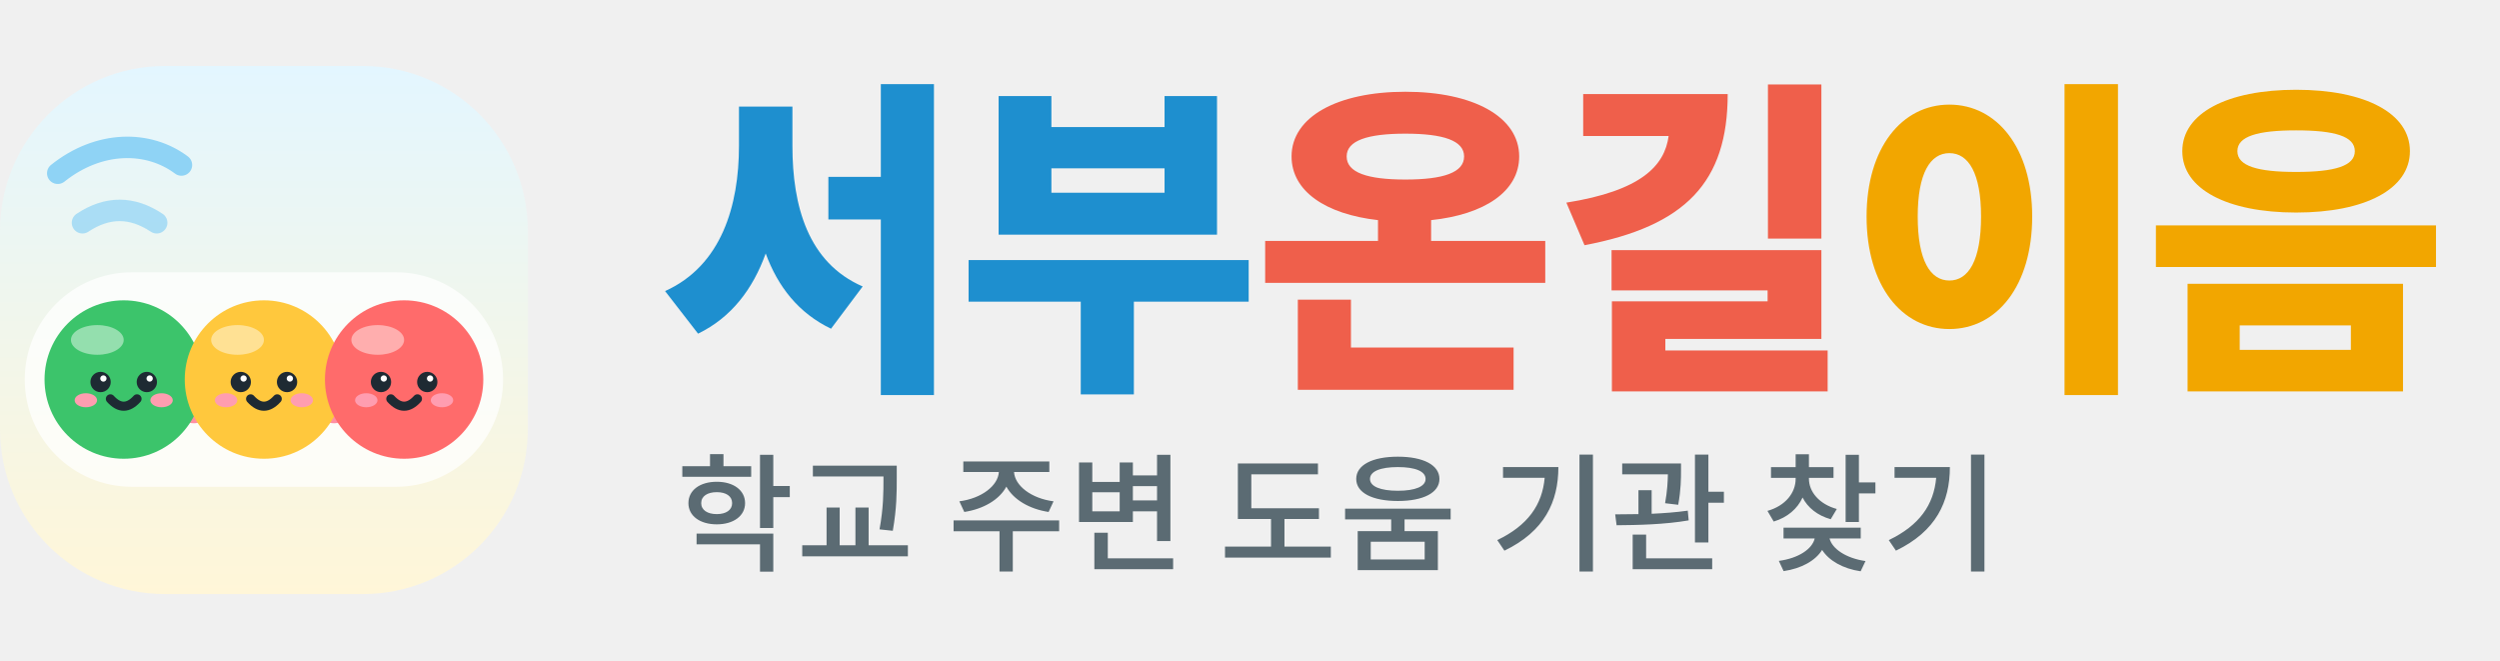
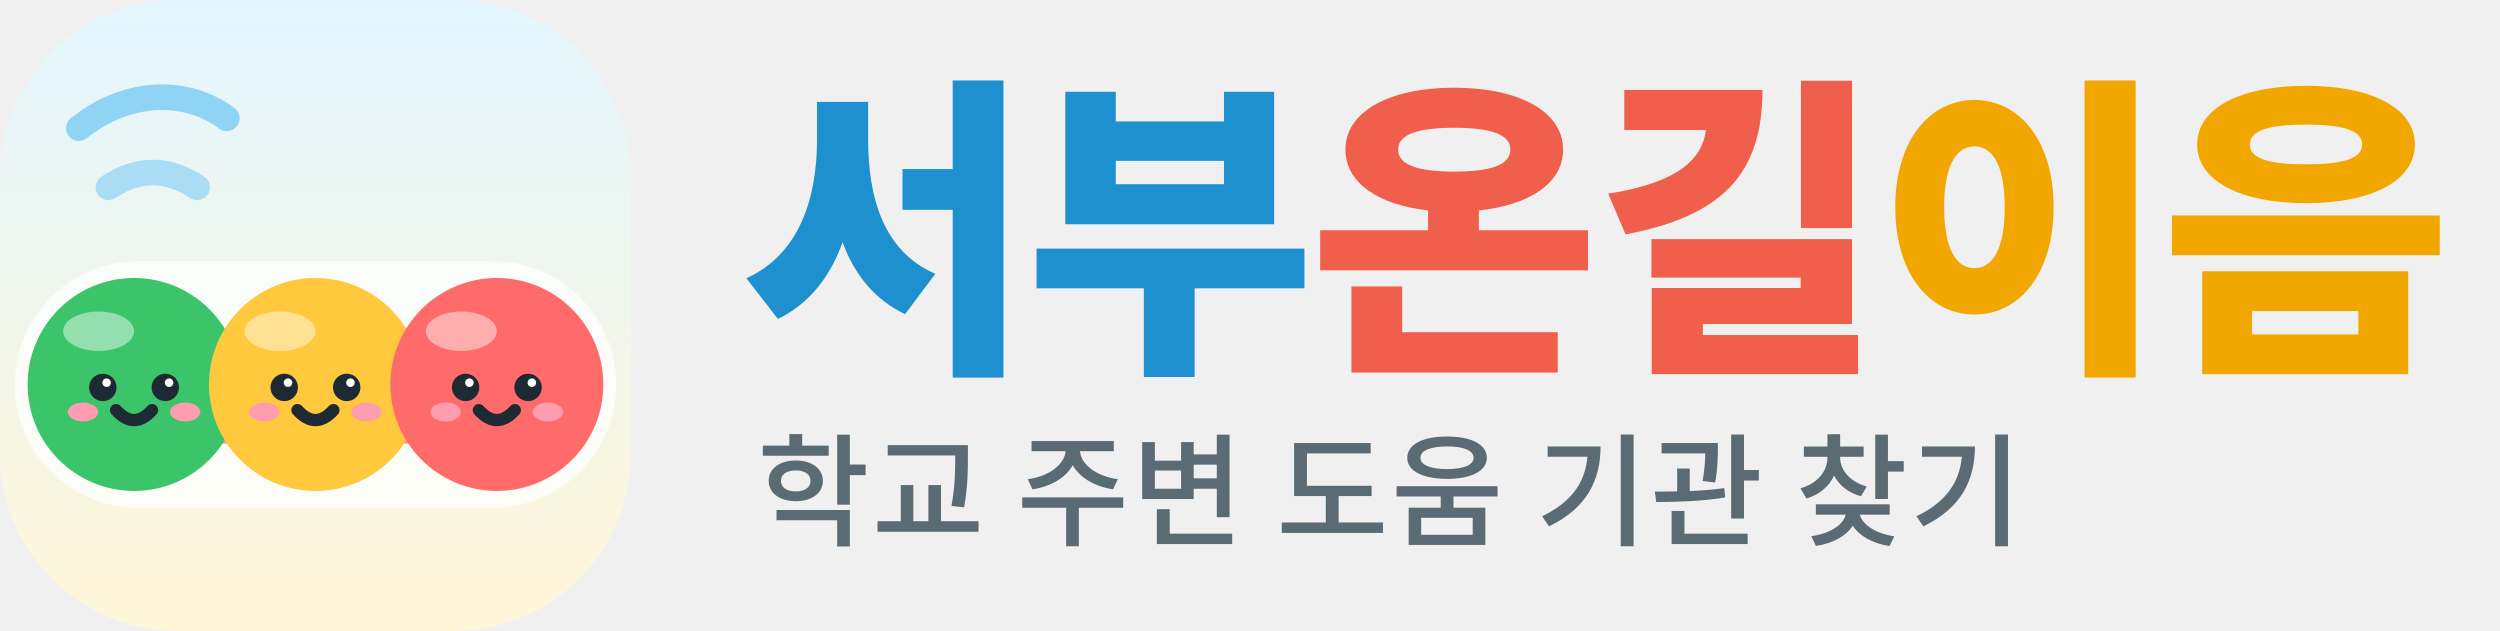
- <svg xmlns="http://www.w3.org/2000/svg" viewBox="0 0 303 80" width="303" height="80" role="img" aria-label="서부온길이음">
-   <g transform="translate(0 8.0) scale(1.0)">
+ <svg xmlns="http://www.w3.org/2000/svg" viewBox="0 0 317 80" width="317" height="80" role="img" aria-label="서부온길이음">
+   <g transform="translate(0 0) scale(1.25)">
    <defs>
-       <linearGradient id="sgbg" x1="0" y1="0" x2="0" y2="1">
+       <linearGradient id="sgbg-lt" x1="0" y1="0" x2="0" y2="1">
        <stop offset="0" stop-color="#E3F6FF" />
        <stop offset="1" stop-color="#FFF6D8" />
      </linearGradient>
    </defs>
-     <rect width="64" height="64" rx="20" fill="url(#sgbg)" />
-     <path d="M7 13c5-4 11-4 15-1" fill="none" stroke="#8FD3F5" stroke-width="2.6" stroke-linecap="round" />
-     <path d="M10 19c3-2 6-2 9 0" fill="none" stroke="#8FD3F5" stroke-width="2.6" stroke-linecap="round" opacity=".7" />
-     <rect x="3" y="25" width="58" height="26" rx="13" fill="#FFFFFF" opacity=".75" />
-     <circle cx="23.5" cy="41" r="2.3" fill="#FF8FA3" />
-     <circle cx="40.5" cy="41" r="2.3" fill="#FF8FA3" />
-     <circle cx="15" cy="38" r="9.6" fill="#3CC46B" />
-     <ellipse cx="11.8" cy="33.2" rx="3.2" ry="1.8" fill="#fff" opacity=".45" />
-     <circle cx="12.195" cy="38.3" r="1.232" fill="#1E2A33" />
-     <circle cx="17.805" cy="38.3" r="1.232" fill="#1E2A33" />
-     <circle cx="12.535" cy="37.875" r="0.383" fill="#fff" />
-     <circle cx="18.145" cy="37.875" r="0.383" fill="#fff" />
-     <path d="M13.385 40.34q1.615 1.785 3.23 0" fill="none" stroke="#1E2A33" stroke-width="1.105" stroke-linecap="round" />
-     <ellipse cx="10.41" cy="40.51" rx="1.36" ry="0.85" fill="#FF9DB0" />
-     <ellipse cx="19.59" cy="40.51" rx="1.36" ry="0.85" fill="#FF9DB0" />
-     <circle cx="32" cy="38" r="9.6" fill="#FFC83D" />
-     <ellipse cx="28.8" cy="33.2" rx="3.2" ry="1.8" fill="#fff" opacity=".45" />
-     <circle cx="29.195" cy="38.3" r="1.232" fill="#1E2A33" />
-     <circle cx="34.805" cy="38.3" r="1.232" fill="#1E2A33" />
-     <circle cx="29.535" cy="37.875" r="0.383" fill="#fff" />
-     <circle cx="35.145" cy="37.875" r="0.383" fill="#fff" />
-     <path d="M30.385 40.34q1.615 1.785 3.23 0" fill="none" stroke="#1E2A33" stroke-width="1.105" stroke-linecap="round" />
-     <ellipse cx="27.41" cy="40.51" rx="1.36" ry="0.85" fill="#FF9DB0" />
-     <ellipse cx="36.59" cy="40.51" rx="1.36" ry="0.85" fill="#FF9DB0" />
-     <circle cx="49" cy="38" r="9.6" fill="#FF6B6B" />
-     <ellipse cx="45.8" cy="33.2" rx="3.2" ry="1.8" fill="#fff" opacity=".45" />
-     <circle cx="46.195" cy="38.3" r="1.232" fill="#1E2A33" />
-     <circle cx="51.805" cy="38.3" r="1.232" fill="#1E2A33" />
-     <circle cx="46.535" cy="37.875" r="0.383" fill="#fff" />
-     <circle cx="52.145" cy="37.875" r="0.383" fill="#fff" />
-     <path d="M47.385 40.34q1.615 1.785 3.23 0" fill="none" stroke="#1E2A33" stroke-width="1.105" stroke-linecap="round" />
-     <ellipse cx="44.41" cy="40.51" rx="1.36" ry="0.85" fill="#FF9DB0" />
-     <ellipse cx="53.59" cy="40.51" rx="1.36" ry="0.85" fill="#FF9DB0" />
+     <rect width="64" height="64" rx="18" fill="url(#sgbg-lt)" />
+     <path d="M8 13c5-4 11-4 15-1" fill="none" stroke="#8FD3F5" stroke-width="2.6" stroke-linecap="round" />
+     <path d="M11 19c3-2 6-2 9 0" fill="none" stroke="#8FD3F5" stroke-width="2.6" stroke-linecap="round" opacity=".7" />
+     <rect x="1.5" y="26.5" width="61" height="25" rx="12.5" fill="#FFFFFF" opacity=".75" />
+     <circle cx="22.8" cy="42.5" r="2.5" fill="#FF8FA3" />
+     <circle cx="41.2" cy="42.5" r="2.5" fill="#FF8FA3" />
+     <circle cx="13.6" cy="39" r="10.8" fill="#3CC46B" />
+     <ellipse cx="10.0" cy="33.6" rx="3.6" ry="2" fill="#fff" opacity=".45" />
+     <circle cx="10.432" cy="39.3" r="1.392" fill="#1E2A33" />
+     <circle cx="16.768" cy="39.3" r="1.392" fill="#1E2A33" />
+     <circle cx="10.816" cy="38.82" r="0.432" fill="#fff" />
+     <circle cx="17.152" cy="38.82" r="0.432" fill="#fff" />
+     <path d="M11.776 41.604q1.824 2.016 3.648 0" fill="none" stroke="#1E2A33" stroke-width="1.248" stroke-linecap="round" />
+     <ellipse cx="8.416" cy="41.796" rx="1.536" ry="0.96" fill="#FF9DB0" />
+     <ellipse cx="18.784" cy="41.796" rx="1.536" ry="0.96" fill="#FF9DB0" />
+     <circle cx="32" cy="39" r="10.8" fill="#FFC83D" />
+     <ellipse cx="28.4" cy="33.6" rx="3.6" ry="2" fill="#fff" opacity=".45" />
+     <circle cx="28.832" cy="39.3" r="1.392" fill="#1E2A33" />
+     <circle cx="35.168" cy="39.3" r="1.392" fill="#1E2A33" />
+     <circle cx="29.216" cy="38.82" r="0.432" fill="#fff" />
+     <circle cx="35.552" cy="38.82" r="0.432" fill="#fff" />
+     <path d="M30.176 41.604q1.824 2.016 3.648 0" fill="none" stroke="#1E2A33" stroke-width="1.248" stroke-linecap="round" />
+     <ellipse cx="26.816" cy="41.796" rx="1.536" ry="0.96" fill="#FF9DB0" />
+     <ellipse cx="37.184" cy="41.796" rx="1.536" ry="0.96" fill="#FF9DB0" />
+     <circle cx="50.4" cy="39" r="10.8" fill="#FF6B6B" />
+     <ellipse cx="46.8" cy="33.6" rx="3.6" ry="2" fill="#fff" opacity=".45" />
+     <circle cx="47.232" cy="39.3" r="1.392" fill="#1E2A33" />
+     <circle cx="53.568" cy="39.3" r="1.392" fill="#1E2A33" />
+     <circle cx="47.616" cy="38.82" r="0.432" fill="#fff" />
+     <circle cx="53.952" cy="38.82" r="0.432" fill="#fff" />
+     <path d="M48.576 41.604q1.824 2.016 3.648 0" fill="none" stroke="#1E2A33" stroke-width="1.248" stroke-linecap="round" />
+     <ellipse cx="45.216" cy="41.796" rx="1.536" ry="0.96" fill="#FF9DB0" />
+     <ellipse cx="55.584" cy="41.796" rx="1.536" ry="0.96" fill="#FF9DB0" />
  </g>
-   <path d="M106.80 10.20V21.44H100.44V26.60H106.80V47.88H113.24V10.20ZM89.60 12.92V17.68C89.60 24.92 87.48 32.20 80.64 35.28L84.64 40.44C88.68 38.48 91.28 35.04 92.84 30.72C94.32 34.76 96.84 37.96 100.76 39.84L104.60 34.72C97.96 31.84 96.08 24.96 96.08 17.68V12.92Z M121.08 11.64V28.44H147.56V11.64H141.20V15.40H127.48V11.64ZM127.48 20.40H141.20V23.36H127.48ZM117.44 31.52V36.56H131.04V47.80H137.48V36.56H151.40V31.52Z" fill="#1E8FCF" />
-   <path d="M170.40 16.20C175.00 16.20 177.52 17.04 177.52 18.96C177.52 20.92 175.00 21.76 170.40 21.76C165.80 21.76 163.28 20.92 163.28 18.96C163.28 17.04 165.80 16.20 170.40 16.20ZM170.40 11.12C162.16 11.12 156.60 14.16 156.60 18.96C156.60 23.16 160.72 25.96 167.08 26.68V29.20H153.40V34.28H187.36V29.20H173.52V26.68C180.00 26.00 184.20 23.20 184.20 18.96C184.20 14.16 178.64 11.12 170.40 11.12ZM157.36 36.32V47.24H183.52V42.12H163.80V36.32Z M214.36 10.24V28.92H220.84V10.24ZM191.96 11.40V16.48H202.32C201.84 20.08 199.00 23.12 189.92 24.56L192.12 29.72C204.40 27.40 209.48 22.04 209.48 11.40ZM195.44 42.48V47.44H221.60V42.48H201.92V41.08H220.84V30.32H195.40V35.20H214.32V36.52H195.44Z" fill="#EF5F4B" />
-   <path d="M250.32 10.20V47.88H256.80V10.20ZM236.36 12.68C230.60 12.68 226.32 17.92 226.32 26.24C226.32 34.64 230.60 39.88 236.36 39.88C242.12 39.88 246.40 34.64 246.40 26.24C246.40 17.92 242.12 12.68 236.36 12.68ZM236.36 18.56C238.68 18.56 240.20 21.00 240.20 26.24C240.20 31.56 238.68 34.00 236.36 34.00C234.04 34.00 232.52 31.56 232.52 26.24C232.52 21.00 234.04 18.56 236.36 18.56Z M278.40 10.88C270.04 10.88 264.60 13.72 264.60 18.32C264.60 22.92 270.04 25.76 278.40 25.76C286.76 25.76 292.20 22.92 292.20 18.32C292.20 13.72 286.76 10.88 278.40 10.88ZM278.40 15.80C283.08 15.80 285.52 16.52 285.52 18.32C285.52 20.12 283.08 20.84 278.40 20.84C273.72 20.84 271.28 20.12 271.28 18.32C271.28 16.52 273.72 15.80 278.40 15.80ZM265.24 34.40V47.44H291.36V34.40ZM285.04 39.44V42.40H271.56V39.44ZM261.40 27.32V32.36H295.36V27.32Z" fill="#F2A600" />
-   <path d="M86.91 58.39C84.87 58.39 83.47 59.41 83.47 60.98C83.47 62.53 84.87 63.55 86.91 63.55C88.93 63.55 90.34 62.53 90.34 60.98C90.34 59.41 88.93 58.39 86.91 58.39ZM86.91 59.65C88.03 59.65 88.77 60.13 88.77 60.98C88.77 61.82 88.03 62.31 86.91 62.31C85.78 62.31 85.02 61.82 85.02 60.98C85.02 60.13 85.78 59.65 86.91 59.65ZM84.46 64.67V65.97H92.15V69.29H93.76V64.67ZM86.09 55.04V56.50H82.73V57.79H91.08V56.50H87.72V55.04ZM92.15 55.12V63.99H93.76V60.25H95.76V58.90H93.76V55.12Z M98.56 56.44V57.75H107.12V57.91C107.12 59.65 107.12 61.55 106.64 64.16L108.25 64.33C108.73 61.58 108.73 59.69 108.73 57.91V56.44ZM103.72 61.51V66.09H101.81V61.51H100.22V66.09H97.27V67.43H110.08V66.09H105.32V61.51Z  M116.80 55.93V57.21H121.11C121.01 58.86 119.03 60.41 116.32 60.76L116.92 62.05C119.26 61.69 121.17 60.56 122.02 58.98C122.89 60.56 124.80 61.69 127.14 62.05L127.74 60.76C125.03 60.41 123.05 58.86 122.95 57.21H127.23V55.93ZM115.62 63.07V64.39H121.19V69.27H122.80V64.39H128.42V63.07Z M132.44 59.66H135.76V61.97H132.44ZM140.29 58.92V60.65H137.36V58.92ZM130.83 56.05V63.27H137.36V61.97H140.29V65.58H141.91V55.12H140.29V57.62H137.36V56.05H135.76V58.41H132.44V56.05ZM132.69 64.57V68.99H142.24V67.67H134.32V64.57Z  M150.09 56.17V62.90H154.11V66.25H148.53V67.58H161.36V66.25H155.74V62.90H159.92V61.60H151.72V57.49H159.80V56.17Z M169.49 55.35C166.39 55.35 164.44 56.36 164.44 58.05C164.44 59.72 166.39 60.72 169.49 60.72C172.57 60.72 174.53 59.72 174.53 58.05C174.53 56.36 172.57 55.35 169.49 55.35ZM169.49 56.61C171.60 56.61 172.85 57.12 172.85 58.05C172.85 58.96 171.60 59.48 169.49 59.48C167.38 59.48 166.11 58.96 166.11 58.05C166.11 57.12 167.38 56.61 169.49 56.61ZM172.74 65.66V67.81H166.20V65.66ZM163.09 61.65V62.95H168.68V64.37H164.62V69.10H174.34V64.37H170.30V62.95H175.89V61.65Z  M191.51 55.10V69.27H193.14V55.10ZM182.24 56.61V57.91H187.29C187.00 61.18 185.26 63.68 181.54 65.46L182.41 66.74C187.28 64.39 188.95 60.81 188.95 56.61Z M196.69 56.17V57.49H202.23C202.21 58.37 202.16 59.49 201.89 60.99L203.48 61.18C203.82 59.35 203.82 57.94 203.82 56.99V56.17ZM196.01 63.66C198.48 63.64 201.82 63.58 204.75 63.07L204.64 61.89C203.26 62.09 201.75 62.20 200.26 62.27V59.41H198.66V62.31L195.84 62.34ZM205.51 55.10V65.75H207.14V60.93H209.02V59.60H207.14V55.10ZM197.96 64.79V68.99H207.60V67.67H199.59V64.79Z  M217.72 55.06V56.62H214.73V57.92H217.72V58.02C217.72 59.74 216.48 61.30 214.30 61.92L215.06 63.21C216.73 62.71 217.94 61.66 218.56 60.30C219.18 61.52 220.36 62.48 221.97 62.93L222.71 61.69C220.54 61.09 219.33 59.58 219.33 58.02V57.92H222.31V56.62H219.33V55.06ZM223.78 55.12V63.27H225.39V59.80H227.39V58.47H225.39V55.12ZM216.25 63.95V65.26H220.03C219.74 66.53 218.08 67.66 215.68 67.98L216.26 69.22C218.44 68.90 220.12 67.95 220.93 66.65C221.75 67.95 223.46 68.93 225.60 69.24L226.19 68.00C223.81 67.66 222.14 66.50 221.83 65.26H225.61V63.95Z M238.98 55.10V69.27H240.61V55.10ZM229.71 56.61V57.91H234.76C234.47 61.18 232.73 63.68 229.01 65.46L229.88 66.74C234.75 64.39 236.42 60.81 236.42 56.61Z" fill="#5B6B73" />
+   <path d="M120.80 10.20V21.44H114.44V26.60H120.80V47.88H127.24V10.20ZM103.60 12.92V17.68C103.60 24.92 101.48 32.20 94.64 35.28L98.64 40.44C102.68 38.48 105.28 35.04 106.84 30.72C108.32 34.76 110.84 37.96 114.76 39.84L118.60 34.72C111.96 31.84 110.08 24.96 110.08 17.68V12.92Z M135.08 11.64V28.44H161.56V11.64H155.20V15.40H141.48V11.64ZM141.48 20.40H155.20V23.36H141.48ZM131.44 31.52V36.56H145.04V47.80H151.48V36.56H165.40V31.52Z" fill="#1E8FCF" />
+   <path d="M184.40 16.20C189.00 16.20 191.52 17.04 191.52 18.96C191.52 20.92 189.00 21.76 184.40 21.76C179.80 21.76 177.28 20.92 177.28 18.96C177.28 17.04 179.80 16.20 184.40 16.20ZM184.40 11.12C176.16 11.12 170.60 14.16 170.60 18.96C170.60 23.16 174.72 25.96 181.08 26.68V29.20H167.40V34.28H201.36V29.20H187.52V26.68C194.00 26.00 198.20 23.20 198.20 18.96C198.20 14.16 192.64 11.12 184.40 11.12ZM171.36 36.32V47.24H197.52V42.12H177.80V36.32Z M228.36 10.24V28.92H234.84V10.24ZM205.96 11.40V16.48H216.32C215.84 20.08 213.00 23.12 203.92 24.56L206.12 29.72C218.40 27.40 223.48 22.04 223.48 11.40ZM209.44 42.48V47.44H235.60V42.48H215.92V41.08H234.84V30.32H209.40V35.20H228.32V36.52H209.44Z" fill="#EF5F4B" />
+   <path d="M264.32 10.20V47.88H270.80V10.20ZM250.36 12.68C244.60 12.68 240.32 17.92 240.32 26.24C240.32 34.64 244.60 39.88 250.36 39.88C256.12 39.88 260.40 34.64 260.40 26.24C260.40 17.92 256.12 12.68 250.36 12.68ZM250.36 18.56C252.68 18.56 254.20 21.00 254.20 26.24C254.20 31.56 252.68 34.00 250.36 34.00C248.04 34.00 246.52 31.56 246.52 26.24C246.52 21.00 248.04 18.56 250.36 18.56Z M292.40 10.88C284.04 10.88 278.60 13.72 278.60 18.32C278.60 22.92 284.04 25.76 292.40 25.76C300.76 25.76 306.20 22.92 306.20 18.32C306.20 13.72 300.76 10.88 292.40 10.88ZM292.40 15.80C297.08 15.80 299.52 16.52 299.52 18.32C299.52 20.12 297.08 20.84 292.40 20.84C287.72 20.84 285.28 20.12 285.28 18.32C285.28 16.52 287.72 15.80 292.40 15.80ZM279.24 34.40V47.44H305.36V34.40ZM299.04 39.44V42.40H285.56V39.44ZM275.40 27.32V32.36H309.36V27.32Z" fill="#F2A600" />
+   <path d="M100.91 58.39C98.87 58.39 97.47 59.41 97.47 60.98C97.47 62.53 98.87 63.55 100.91 63.55C102.93 63.55 104.34 62.53 104.34 60.98C104.34 59.41 102.93 58.39 100.91 58.39ZM100.91 59.65C102.03 59.65 102.77 60.13 102.77 60.98C102.77 61.82 102.03 62.31 100.91 62.31C99.78 62.31 99.02 61.82 99.02 60.98C99.02 60.13 99.78 59.65 100.91 59.65ZM98.46 64.67V65.97H106.15V69.29H107.76V64.67ZM100.09 55.04V56.50H96.73V57.79H105.08V56.50H101.72V55.04ZM106.15 55.12V63.99H107.76V60.25H109.76V58.90H107.76V55.12Z M112.56 56.44V57.75H121.12V57.91C121.12 59.65 121.12 61.55 120.64 64.16L122.25 64.33C122.73 61.58 122.73 59.69 122.73 57.91V56.44ZM117.72 61.51V66.09H115.81V61.51H114.22V66.09H111.27V67.43H124.08V66.09H119.32V61.51Z  M130.80 55.93V57.21H135.11C135.01 58.86 133.03 60.41 130.32 60.76L130.92 62.05C133.26 61.69 135.17 60.56 136.02 58.98C136.89 60.56 138.80 61.69 141.14 62.05L141.74 60.76C139.03 60.41 137.04 58.86 136.95 57.21H141.23V55.93ZM129.62 63.07V64.39H135.19V69.27H136.80V64.39H142.42V63.07Z M146.44 59.66H149.76V61.97H146.44ZM154.29 58.92V60.65H151.36V58.92ZM144.83 56.05V63.27H151.36V61.97H154.29V65.58H155.91V55.12H154.29V57.62H151.36V56.05H149.76V58.41H146.44V56.05ZM146.69 64.57V68.99H156.24V67.67H148.32V64.57Z  M164.09 56.17V62.90H168.11V66.25H162.53V67.58H175.36V66.25H169.74V62.90H173.92V61.60H165.72V57.49H173.80V56.17Z M183.49 55.35C180.39 55.35 178.44 56.36 178.44 58.05C178.44 59.72 180.39 60.72 183.49 60.72C186.57 60.72 188.53 59.72 188.53 58.05C188.53 56.36 186.57 55.35 183.49 55.35ZM183.49 56.61C185.60 56.61 186.85 57.12 186.85 58.05C186.85 58.96 185.60 59.48 183.49 59.48C181.38 59.48 180.11 58.96 180.11 58.05C180.11 57.12 181.38 56.61 183.49 56.61ZM186.74 65.66V67.81H180.20V65.66ZM177.09 61.65V62.95H182.68V64.37H178.62V69.10H188.34V64.37H184.30V62.95H189.89V61.65Z  M205.51 55.10V69.27H207.14V55.10ZM196.24 56.61V57.91H201.29C201.00 61.18 199.26 63.68 195.54 65.46L196.41 66.74C201.28 64.39 202.95 60.81 202.95 56.61Z M210.69 56.17V57.49H216.23C216.21 58.37 216.16 59.49 215.89 60.99L217.48 61.18C217.82 59.35 217.82 57.94 217.82 56.99V56.17ZM210.01 63.66C212.48 63.64 215.82 63.58 218.75 63.07L218.64 61.89C217.26 62.09 215.75 62.20 214.26 62.27V59.41H212.66V62.31L209.84 62.34ZM219.51 55.10V65.75H221.14V60.93H223.02V59.60H221.14V55.10ZM211.96 64.79V68.99H221.60V67.67H213.59V64.79Z  M231.72 55.06V56.62H228.73V57.92H231.72V58.02C231.72 59.74 230.48 61.30 228.30 61.92L229.06 63.21C230.73 62.71 231.94 61.66 232.56 60.30C233.18 61.52 234.36 62.48 235.97 62.93L236.71 61.69C234.54 61.09 233.33 59.58 233.33 58.02V57.92H236.31V56.62H233.33V55.06ZM237.78 55.12V63.27H239.39V59.80H241.39V58.47H239.39V55.12ZM230.25 63.95V65.26H234.03C233.74 66.53 232.08 67.66 229.68 67.98L230.26 69.22C232.44 68.90 234.12 67.95 234.93 66.65C235.75 67.95 237.46 68.93 239.60 69.24L240.19 68.00C237.81 67.66 236.14 66.50 235.83 65.26H239.61V63.95Z M252.98 55.10V69.27H254.61V55.10ZM243.71 56.61V57.91H248.76C248.47 61.18 246.73 63.68 243.01 65.46L243.88 66.74C248.75 64.39 250.42 60.81 250.42 56.61Z" fill="#5B6B73" />
</svg>
